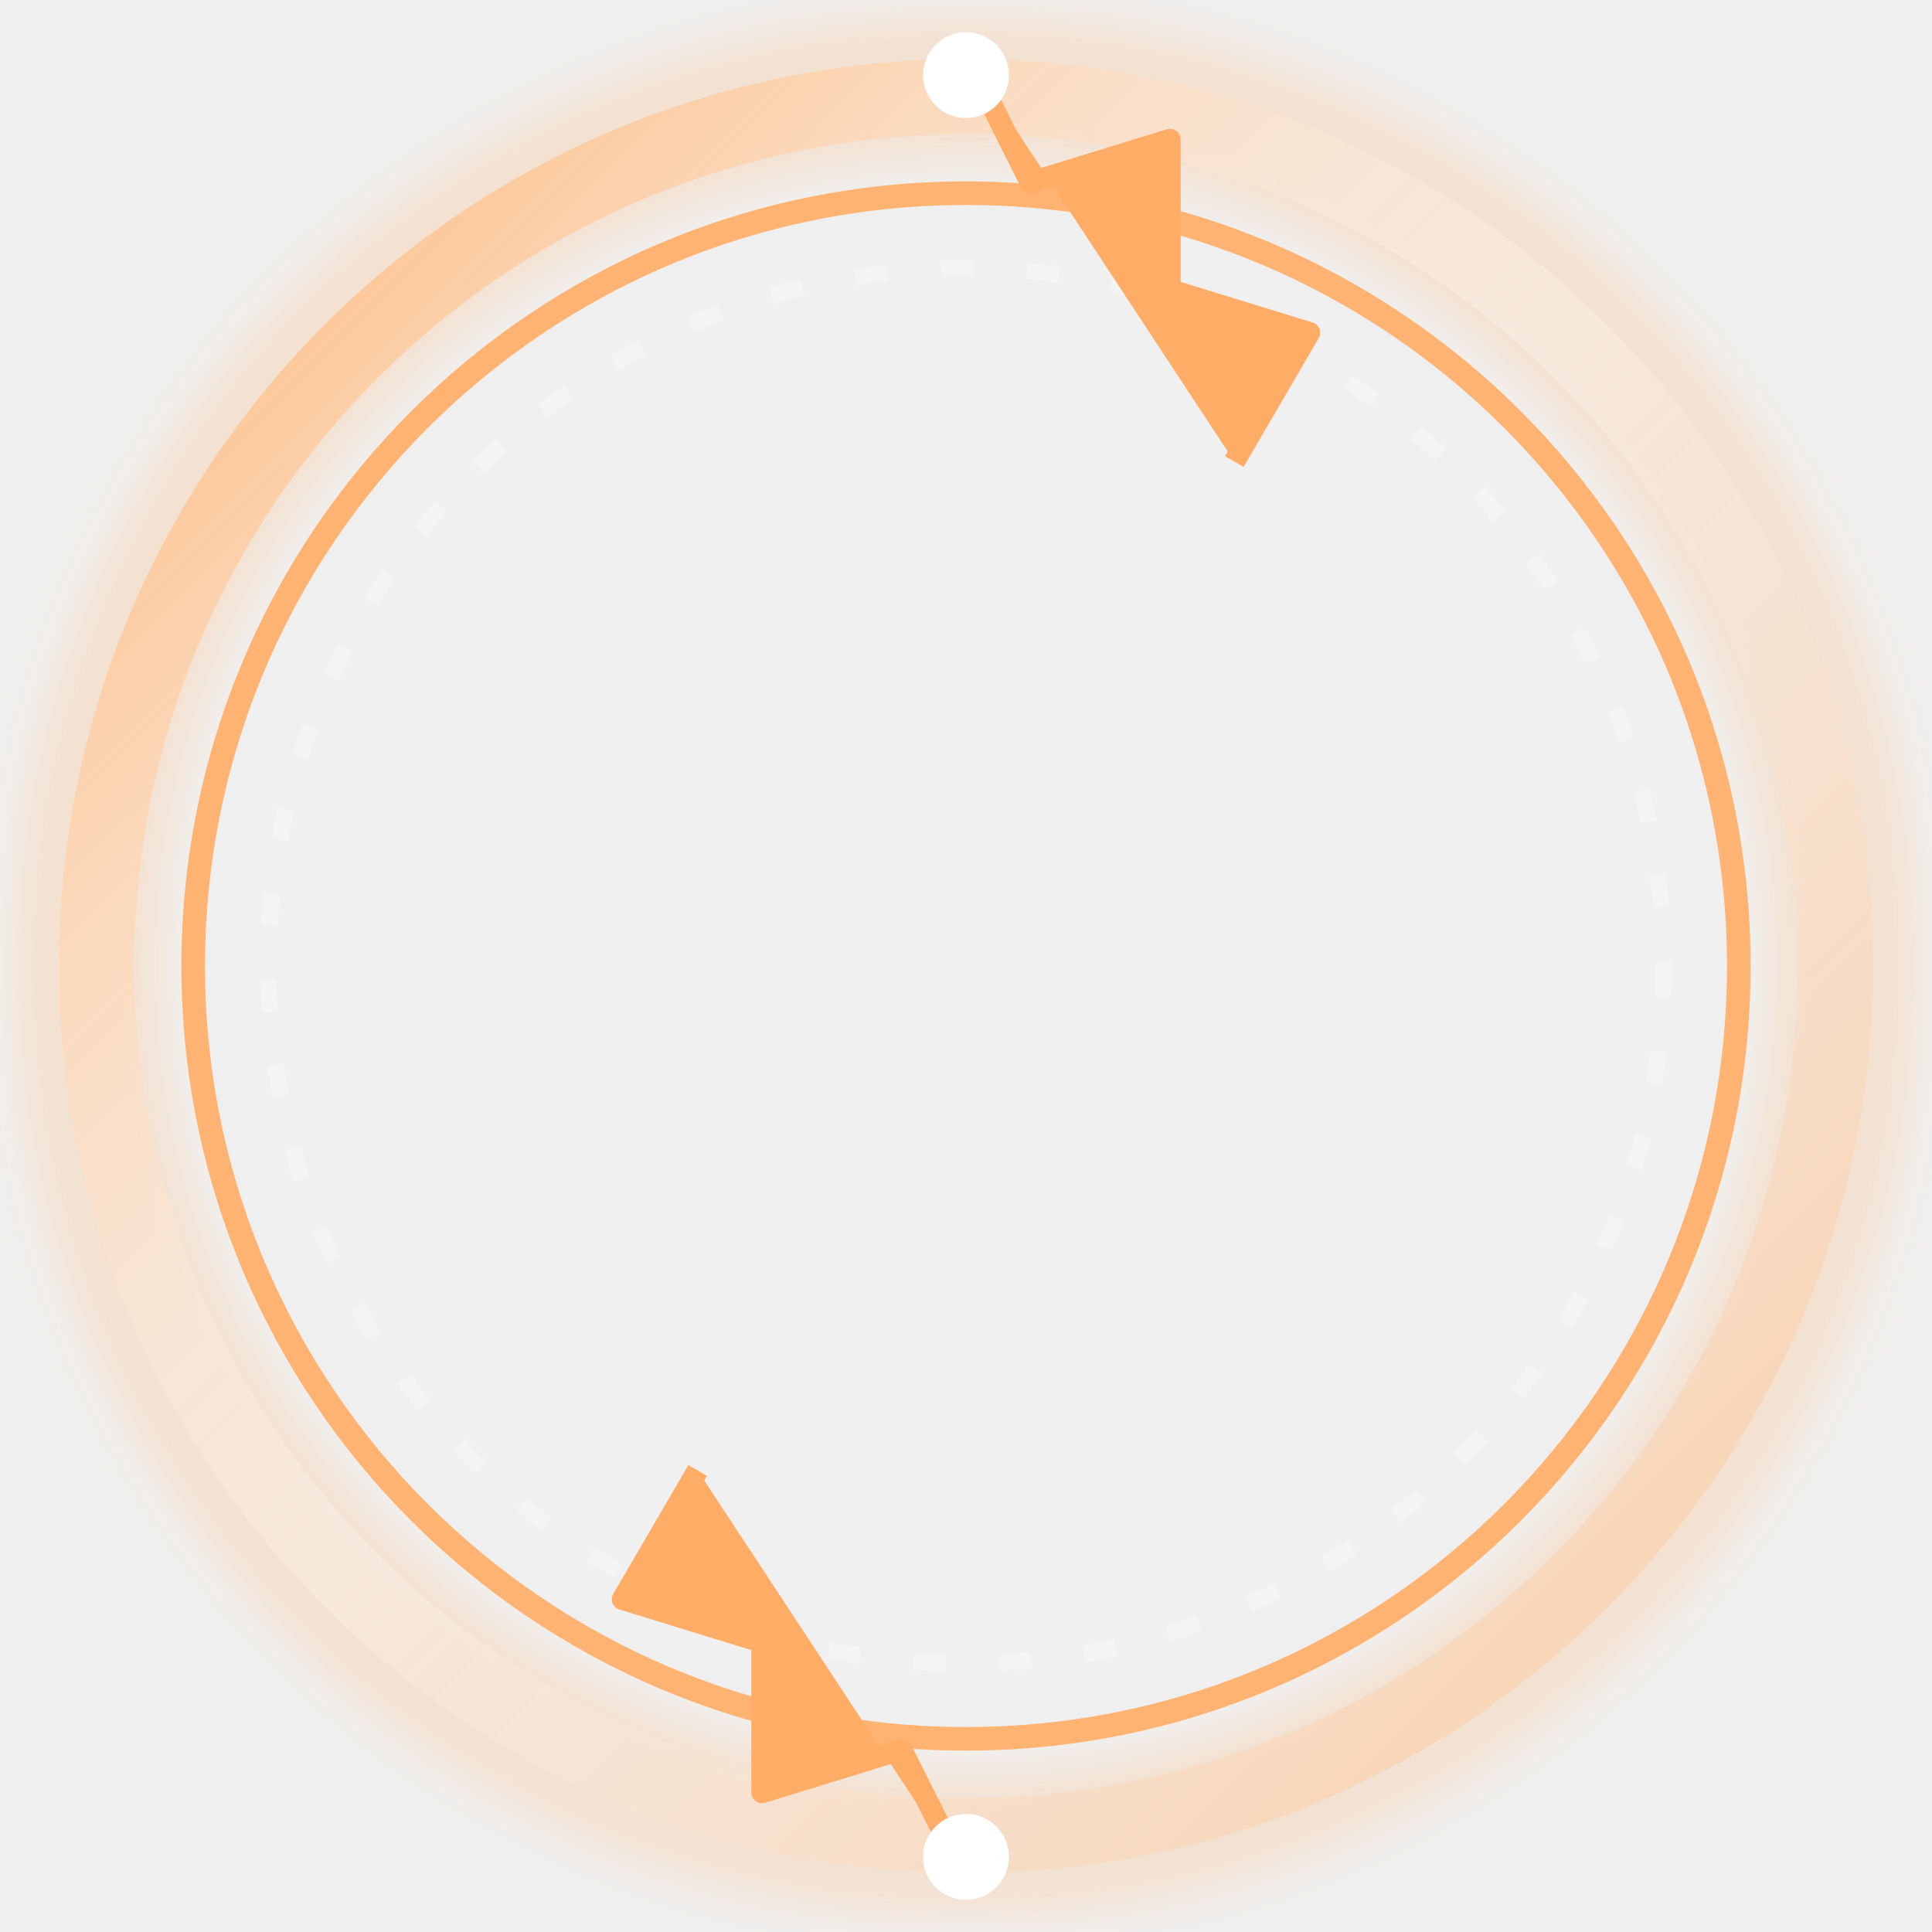
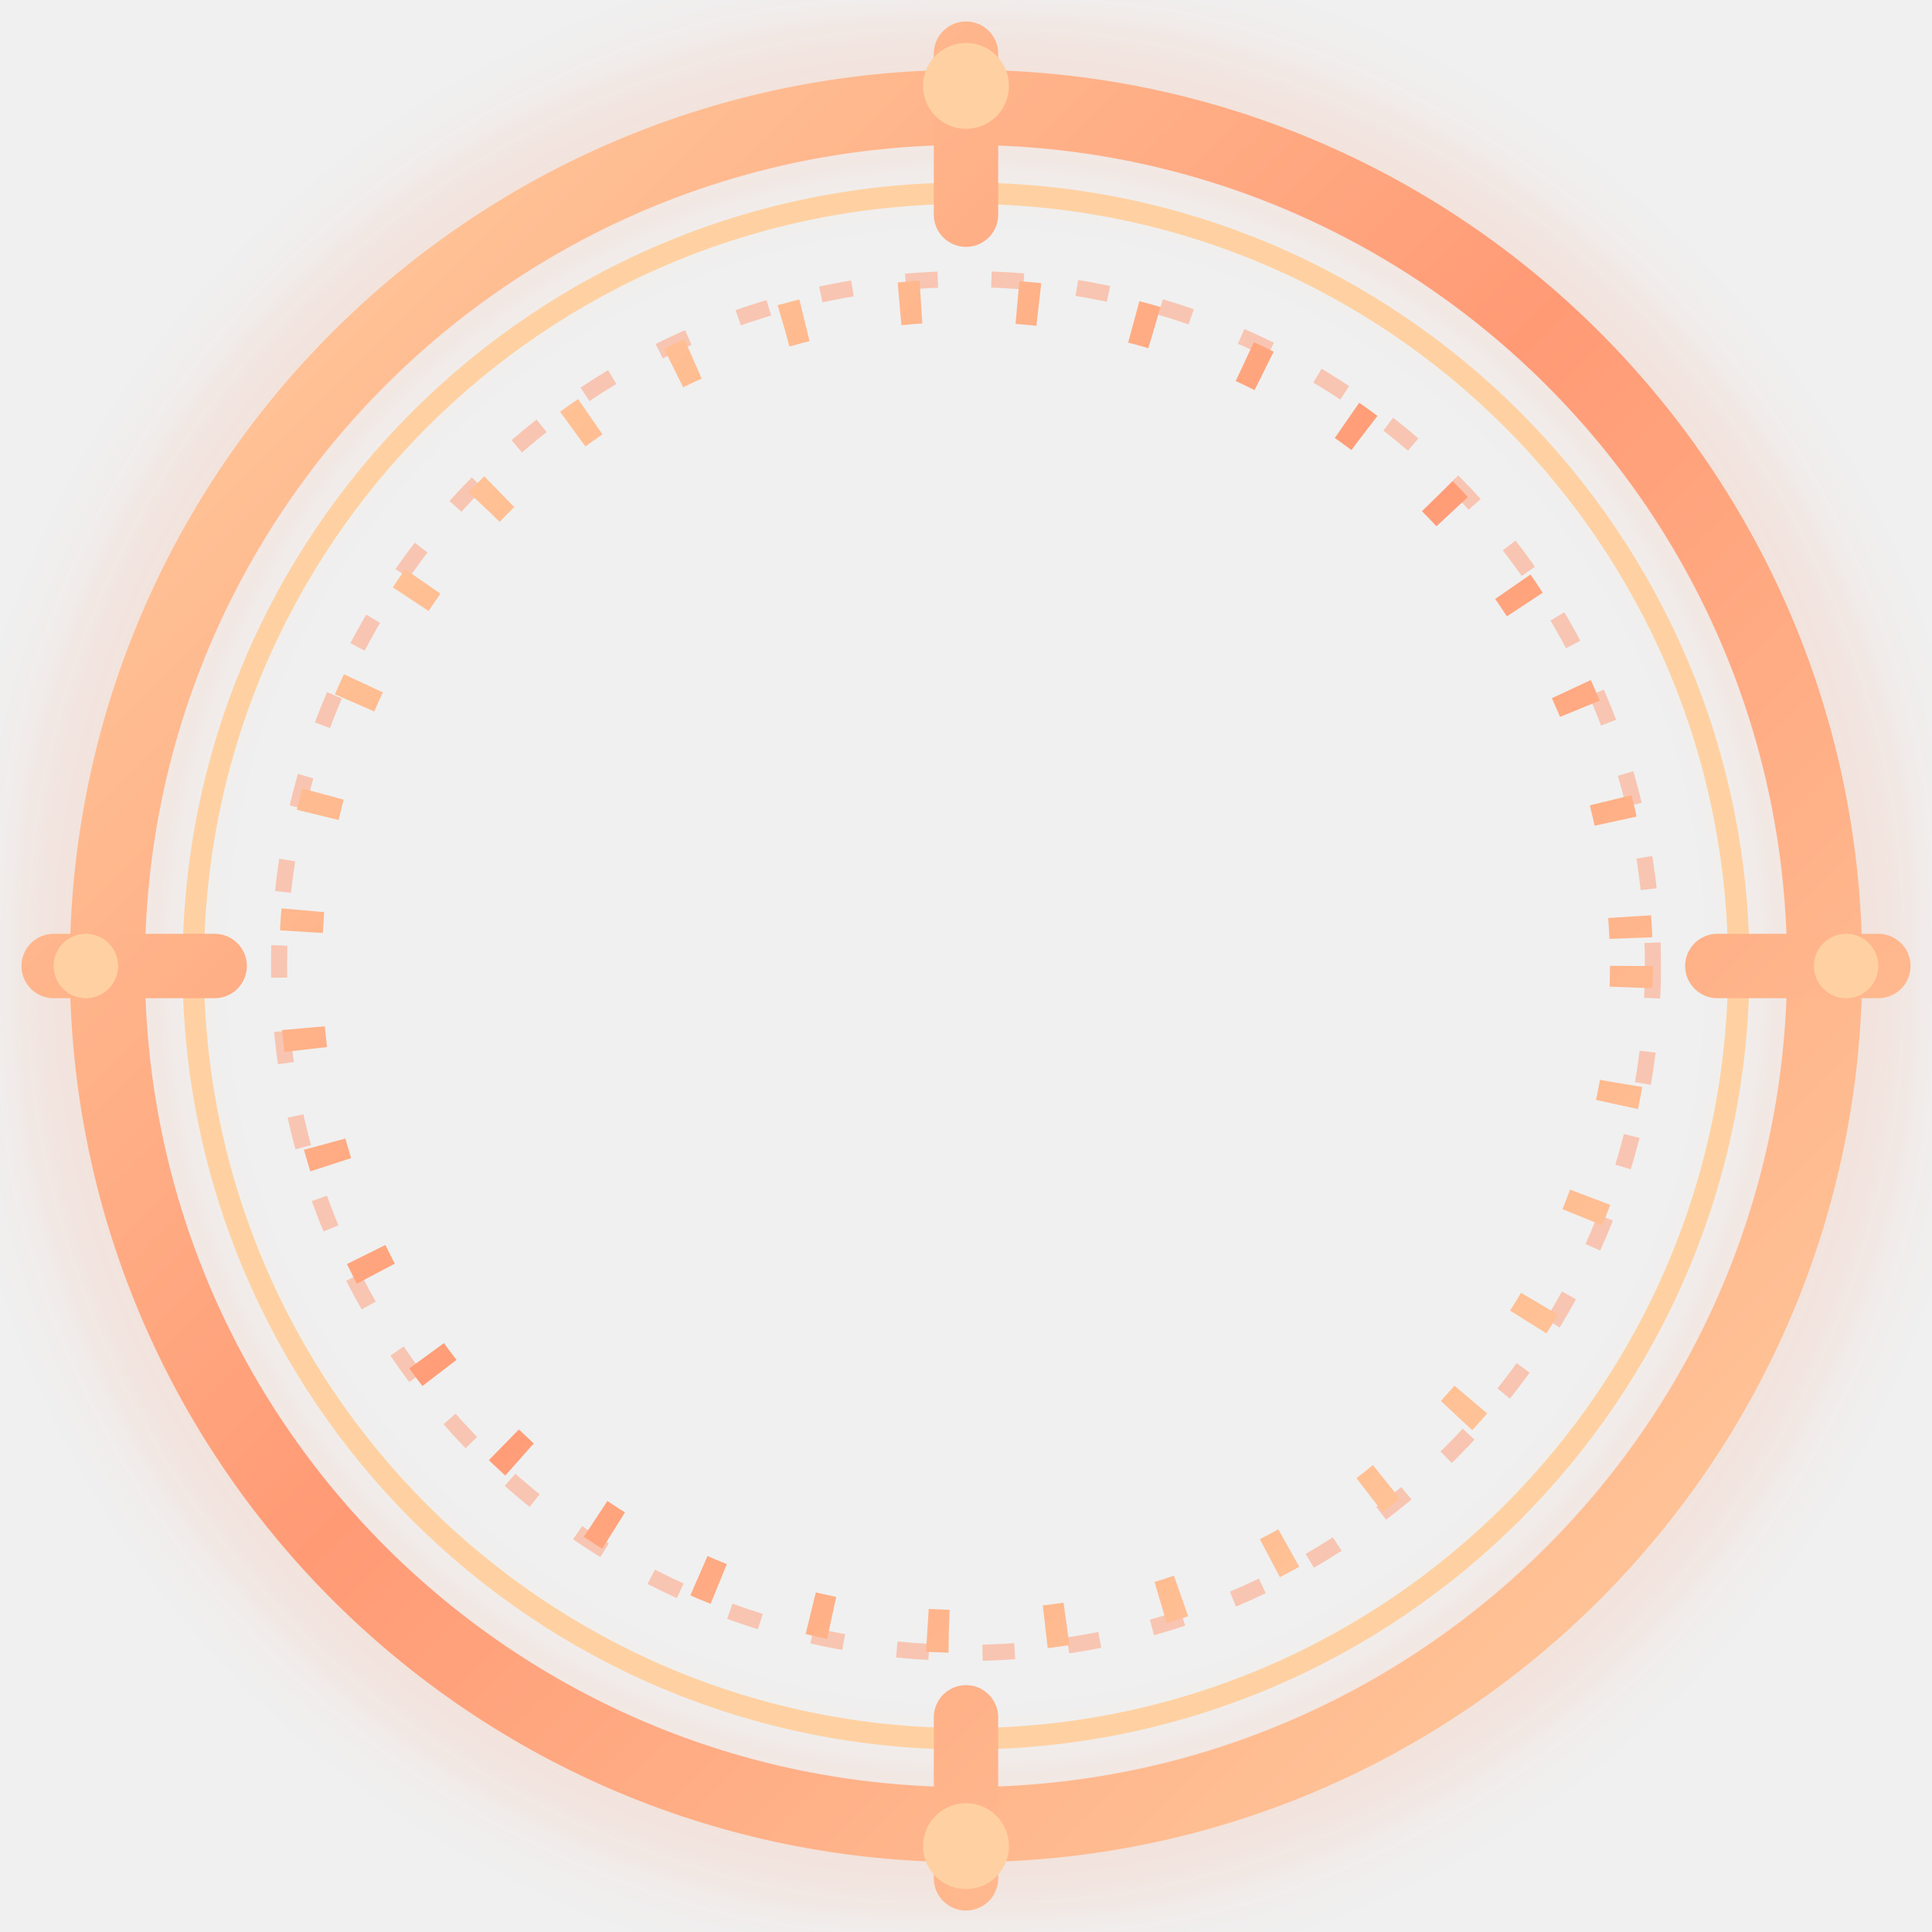
- <svg xmlns="http://www.w3.org/2000/svg" viewBox="0 0 180 180">
+ <svg xmlns="http://www.w3.org/2000/svg" viewBox="0 0 180 180" role="img" aria-label="frame_sunset">
  <defs>
-     <linearGradient id="g" x2="1" y2="1">
-       <stop stop-color="#ffad66" />
-       <stop offset=".5" stop-color="#fff" stop-opacity=".22" />
-       <stop offset="1" stop-color="#ffad66" stop-opacity=".45" />
+     <linearGradient id="g" x1="0" y1="0" x2="1" y2="1">
+       <stop stop-color="#ffd1a2" />
+       <stop offset=".48" stop-color="#ff9a75" />
+       <stop offset="1" stop-color="#ffd1a2" />
    </linearGradient>
-     <filter id="s">
-       <feGaussianBlur stdDeviation="2.2" />
+     <filter id="glow">
+       <feGaussianBlur stdDeviation="3" />
    </filter>
  </defs>
-   <circle cx="90" cy="90" r="82" fill="none" stroke="#ffad66" stroke-opacity=".22" stroke-width="14" filter="url(#s)" />
-   <circle cx="90" cy="90" r="81" fill="none" stroke="url(#g)" stroke-width="7" />
-   <circle cx="90" cy="90" r="72" fill="none" stroke="#ffad66" stroke-width="2.2" stroke-opacity=".9" />
-   <circle cx="90" cy="90" r="65" fill="none" stroke="#fff" stroke-opacity=".3" stroke-width="1.5" stroke-dasharray="3 5" />
-   <path d="M90 5 96 17 109 13 109 27 122 31 115 43M90 175 84 163 71 167 71 153 58 149 65 137" fill="#ffad66" stroke="#ffad66" stroke-width="2" stroke-linejoin="round" />
-   <circle cx="90" cy="7" r="4" fill="#fff" />
-   <circle cx="90" cy="173" r="4" fill="#fff" />
+   <circle cx="90" cy="90" r="82" fill="none" stroke="#ff9a75" stroke-opacity=".16" stroke-width="14" filter="url(#glow)" />
+   <circle cx="90" cy="90" r="80" fill="none" stroke="url(#g)" stroke-width="7" />
+   <circle cx="90" cy="90" r="72" fill="none" stroke="#ffd1a2" stroke-width="2" />
+   <circle cx="90" cy="90" r="64" fill="none" stroke="#ff9a75" stroke-opacity=".5" stroke-width="1.5" stroke-dasharray="3 5" />
+   <circle cx="90" cy="90" r="62" fill="none" stroke="url(#g)" stroke-width="4" stroke-dasharray="2 9" />
+   <path d="M90 5V20M90 160v15M5 90h15M160 90h15" stroke="url(#g)" stroke-width="6" stroke-linecap="round" />
+   <g fill="#ffd1a2">
+     <circle cx="90" cy="8" r="4" />
+     <circle cx="172" cy="90" r="3" />
+     <circle cx="90" cy="172" r="4" />
+     <circle cx="8" cy="90" r="3" />
+   </g>
</svg>
